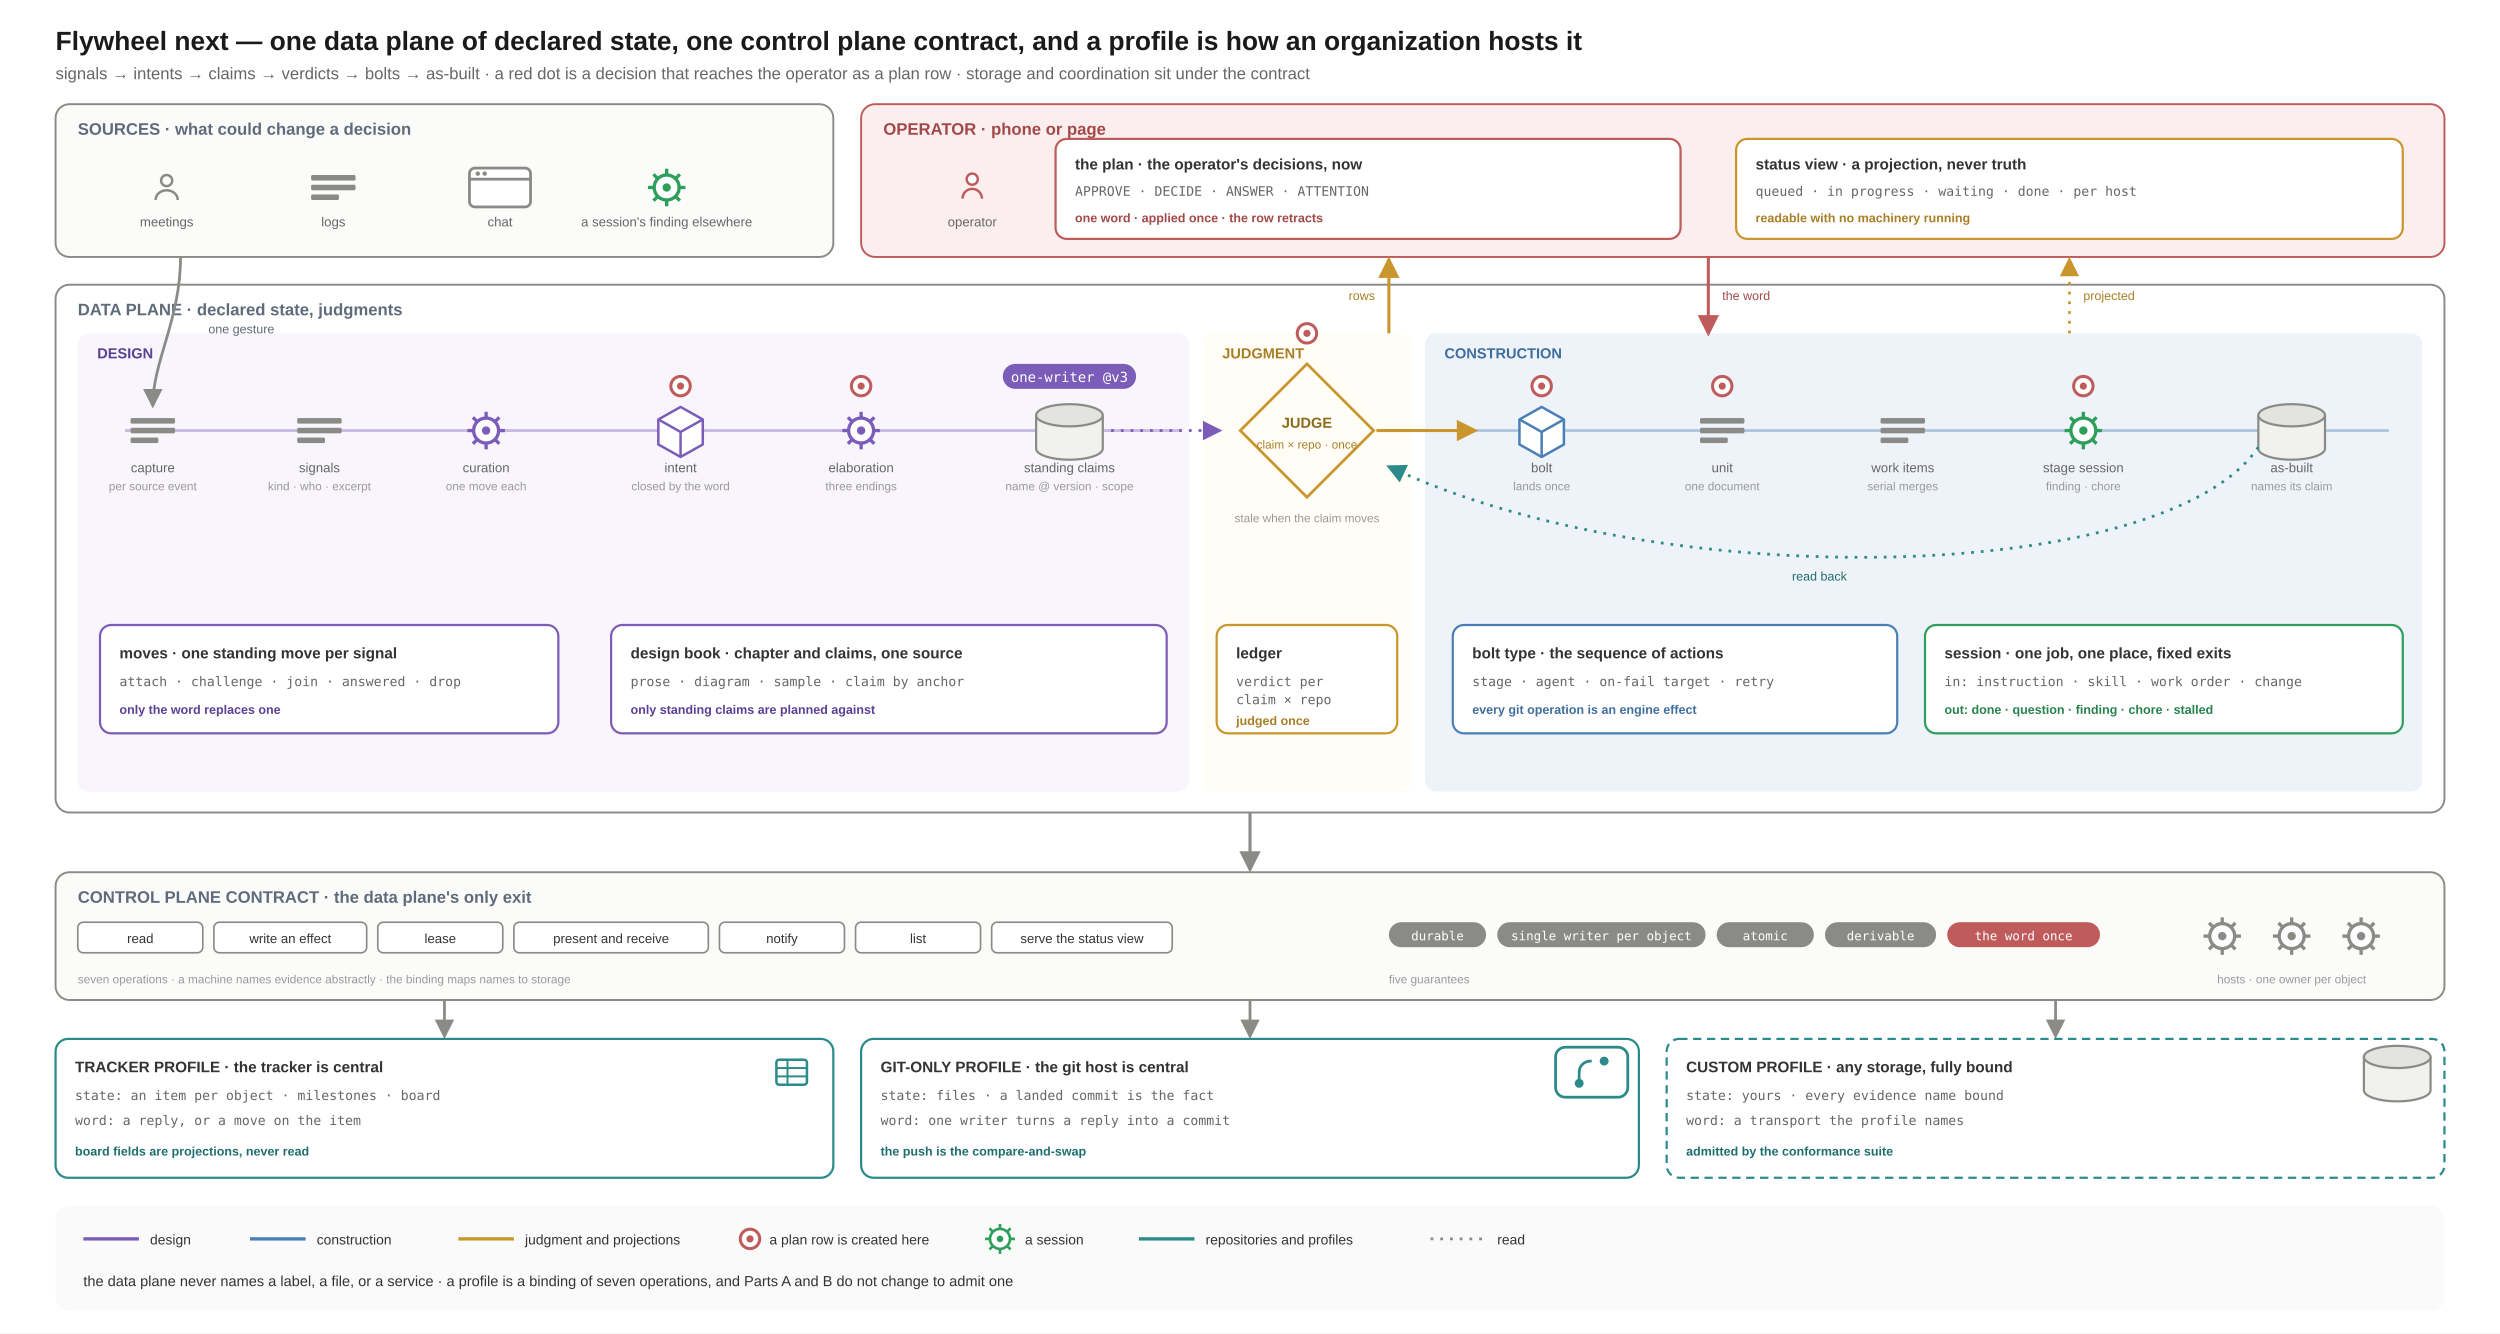
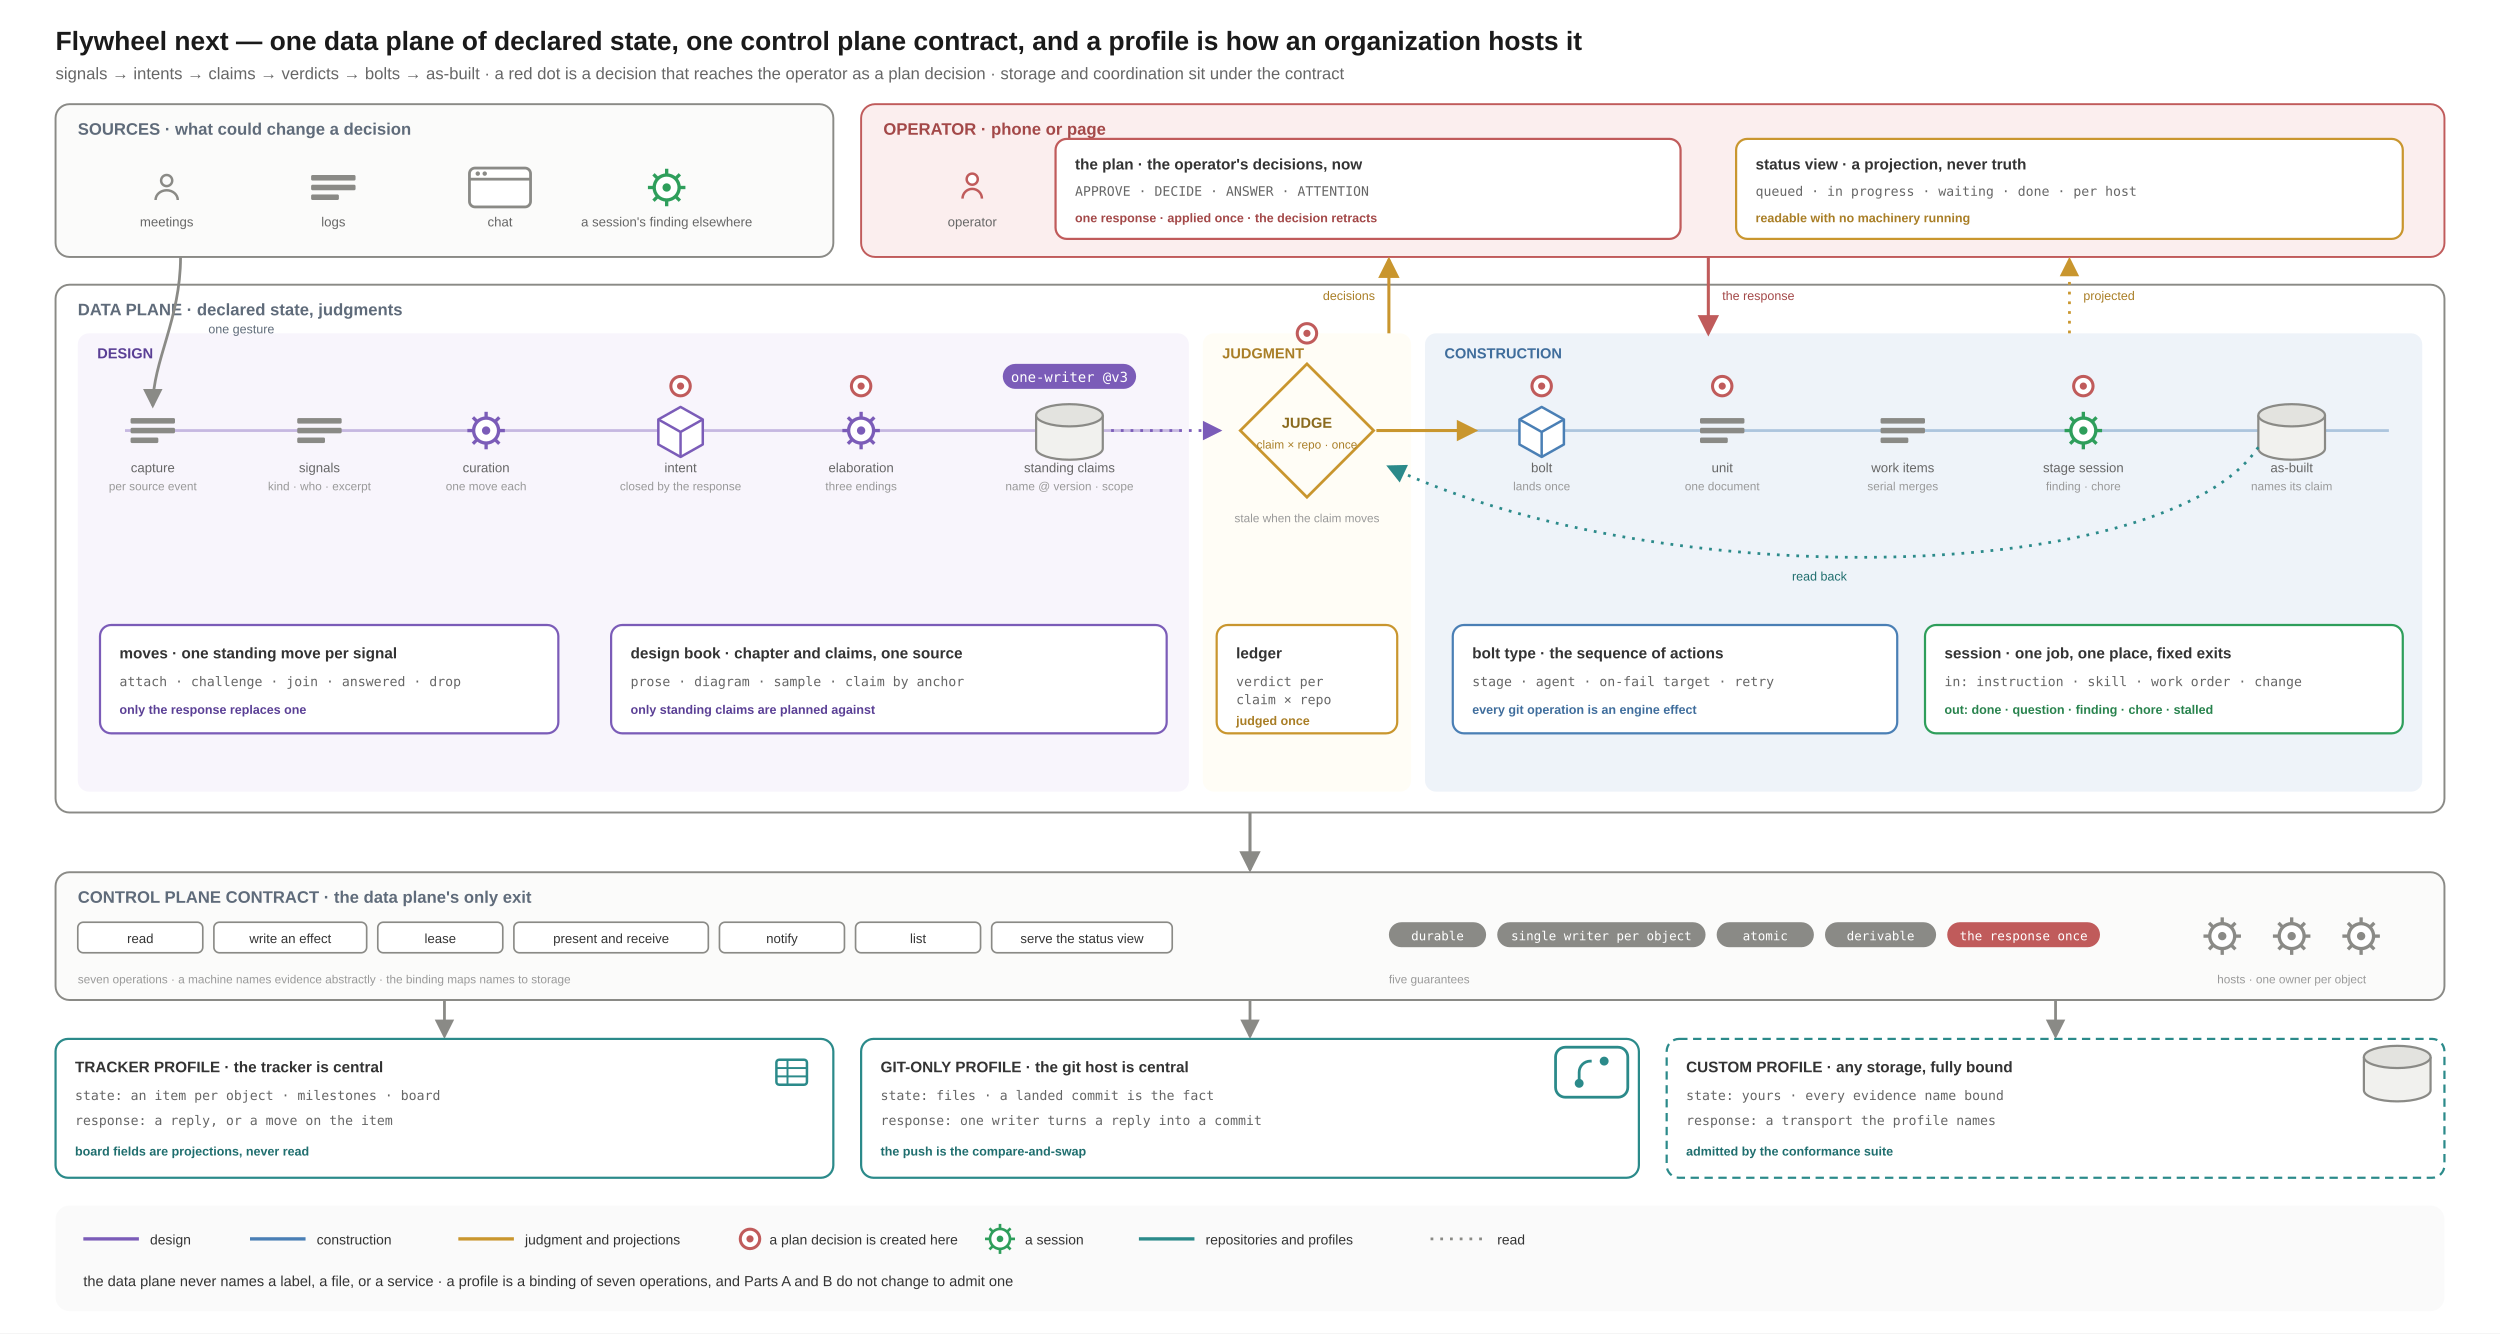
<svg xmlns="http://www.w3.org/2000/svg" viewBox="0 0 1800 960" font-family="-apple-system, 'Helvetica Neue', Arial, sans-serif">
  <defs>
    <marker id="mN" viewBox="0 0 10 10" refX="8.5" refY="5" markerWidth="7" markerHeight="7" orient="auto-start-reverse">
      <path d="M0 0L10 5L0 10z" fill="#8a8a86" />
    </marker>
    <marker id="mR" viewBox="0 0 10 10" refX="8.5" refY="5" markerWidth="7" markerHeight="7" orient="auto-start-reverse">
      <path d="M0 0L10 5L0 10z" fill="#c05b5b" />
    </marker>
    <marker id="mA" viewBox="0 0 10 10" refX="8.5" refY="5" markerWidth="7" markerHeight="7" orient="auto-start-reverse">
      <path d="M0 0L10 5L0 10z" fill="#c9962e" />
    </marker>
    <marker id="mP" viewBox="0 0 10 10" refX="8.5" refY="5" markerWidth="7" markerHeight="7" orient="auto-start-reverse">
      <path d="M0 0L10 5L0 10z" fill="#7b5cb8" />
    </marker>
    <marker id="mT" viewBox="0 0 10 10" refX="8.5" refY="5" markerWidth="7" markerHeight="7" orient="auto-start-reverse">
      <path d="M0 0L10 5L0 10z" fill="#2b8a8a" />
    </marker>
    <g id="gear">
      <circle r="9" fill="#fff" stroke="currentColor" stroke-width="2.4" />
      <circle r="3" fill="currentColor" />
      <g stroke="currentColor" stroke-width="2.4">
        <line y1="-9" y2="-13.5" />
        <line y1="9" y2="13.5" />
        <line x1="-9" x2="-13.5" />
        <line x1="9" x2="13.5" />
        <line x1="-6.4" y1="-6.4" x2="-9.5" y2="-9.5" />
        <line x1="6.4" y1="6.4" x2="9.5" y2="9.5" />
        <line x1="-6.4" y1="6.4" x2="-9.5" y2="9.5" />
        <line x1="6.4" y1="-6.4" x2="9.5" y2="-9.5" />
      </g>
    </g>
    <g id="repo">
      <rect x="-26" y="-18" width="52" height="36" rx="7" fill="#fff" stroke="currentColor" stroke-width="2" />
      <circle cx="-9" cy="8" r="3.2" fill="currentColor" />
      <circle cx="9" cy="-8" r="3.2" fill="currentColor" />
      <path d="M -9 8 v-8 a 8 8 0 0 1 8 -8 h 1" fill="none" stroke="currentColor" stroke-width="2" />
    </g>
    <g id="person">
      <circle cy="-6" r="4" fill="#fff" stroke="currentColor" stroke-width="1.8" />
      <path d="M -7 8 a 7 7 0 0 1 14 0" fill="none" stroke="currentColor" stroke-width="1.8" />
    </g>
    <g id="people">
      <circle cy="-5" r="4" fill="none" stroke="currentColor" stroke-width="1.8" />
      <path d="M -8 9 a 8 7 0 0 1 16 0" fill="none" stroke="currentColor" stroke-width="1.8" />
    </g>
    <g id="browser">
      <rect x="-22" y="-14" width="44" height="28" rx="4" fill="#fff" stroke="currentColor" stroke-width="2" />
      <line x1="-22" y1="-6" x2="22" y2="-6" stroke="currentColor" stroke-width="2" />
      <circle cx="-16" cy="-10" r="1.6" fill="currentColor" />
      <circle cx="-11" cy="-10" r="1.6" fill="currentColor" />
    </g>
    <g id="cyl">
      <path d="M -24 -11 L -24 13 A 24 8 0 0 0 24 13 L 24 -11" fill="#f1f1ee" stroke="#8a8a86" stroke-width="1.6" />
      <ellipse cx="0" cy="-11" rx="24" ry="8" fill="#e3e3df" stroke="#8a8a86" stroke-width="1.6" />
    </g>
    <g id="marker">
      <circle r="7" fill="#fff" stroke="currentColor" stroke-width="2.2" />
      <circle r="2.6" fill="currentColor" />
    </g>
    <g id="rows" fill="#8a8a86">
      <rect x="-16" y="-9" width="32" height="4" rx="1" />
      <rect x="-16" y="-2" width="32" height="4" rx="1" />
      <rect x="-16" y="5" width="20" height="4" rx="1" />
    </g>
    <g id="cube" stroke="currentColor" stroke-width="1.8" stroke-linejoin="round">
      <path d="M -16 -8 L 0 -17 L 16 -8 L 16 10 L 0 19 L -16 10 Z" fill="#fff" />
      <path d="M -16 -8 L 0 1 L 16 -8 M 0 1 L 0 19" fill="none" />
    </g>
    <g id="tbl">
      <rect x="-11" y="-9" width="22" height="18" rx="2" fill="#fff" stroke="currentColor" stroke-width="1.8" />
      <line x1="-11" y1="-3" x2="11" y2="-3" stroke="currentColor" stroke-width="1.4" />
      <line x1="-11" y1="3" x2="11" y2="3" stroke="currentColor" stroke-width="1.4" />
      <line x1="-3" y1="-9" x2="-3" y2="9" stroke="currentColor" stroke-width="1.4" />
    </g>
  </defs>
  <rect width="1800" height="960" fill="#fff" />
  <text x="40" y="36" font-size="19" font-weight="700" fill="#1a1a1a">Flywheel next — one data plane of declared state, one control plane contract, and a profile is how an organization hosts it</text>
-   <text x="40" y="57" font-size="12" fill="#666">signals → intents → claims → verdicts → bolts → as-built · a red dot is a decision that reaches the operator as a plan row · storage and coordination sit under the contract</text>
+   <text x="40" y="57" font-size="12" fill="#666">signals → intents → claims → verdicts → bolts → as-built · a red dot is a decision that reaches the operator as a plan decision · storage and coordination sit under the contract</text>
  <rect x="40" y="75" width="560" height="110" rx="10" fill="#fbfbfa" stroke="#8a8a86" stroke-width="1.4" />
  <text x="56" y="97" font-size="12" font-weight="700" fill="#5f6b7a">SOURCES · what could change a decision</text>
  <use href="#people" x="120" y="135" color="#8a8a86" />
  <text x="120" y="163" font-size="9.5" fill="#666" text-anchor="middle">meetings</text>
  <use href="#rows" x="240" y="135" color="#8a8a86" />
  <text x="240" y="163" font-size="9.5" fill="#666" text-anchor="middle">logs</text>
  <use href="#browser" x="360" y="135" color="#8a8a86" />
  <text x="360" y="163" font-size="9.5" fill="#666" text-anchor="middle">chat</text>
  <use href="#gear" x="480" y="135" color="#2e9e5b" />
  <text x="480" y="163" font-size="9.5" fill="#666" text-anchor="middle">a session's finding elsewhere</text>
  <rect x="620" y="75" width="1140" height="110" rx="10" fill="#fbeeee" stroke="#c05b5b" stroke-width="1.4" />
  <text x="636" y="97" font-size="12" font-weight="700" fill="#a34848">OPERATOR · phone or page</text>
  <use href="#person" x="700" y="135" color="#c05b5b" />
  <text x="700" y="163" font-size="9.5" fill="#666" text-anchor="middle">operator</text>
  <rect x="760" y="100" width="450" height="72" rx="8" fill="#fff" stroke="#c05b5b" stroke-width="1.6" />
  <text x="774" y="122" font-size="11" font-weight="700" fill="#333">the plan · the operator's decisions, now</text>
  <text x="774" y="141" font-size="9.5" font-family="monospace" fill="#666">APPROVE · DECIDE · ANSWER · ATTENTION</text>
-   <text x="774" y="160" font-size="9" font-weight="700" fill="#a34848">one word · applied once · the row retracts</text>
+   <text x="774" y="160" font-size="9" font-weight="700" fill="#a34848">one response · applied once · the decision retracts</text>
  <rect x="1250" y="100" width="480" height="72" rx="8" fill="#fff" stroke="#c9962e" stroke-width="1.6" />
  <text x="1264" y="122" font-size="11" font-weight="700" fill="#333">status view · a projection, never truth</text>
  <text x="1264" y="141" font-size="9.5" font-family="monospace" fill="#666">queued · in progress · waiting · done · per host</text>
  <text x="1264" y="160" font-size="9" font-weight="700" fill="#a97e26">readable with no machinery running</text>
  <rect x="40" y="205" width="1720" height="380" rx="10" fill="#fff" stroke="#8a8a86" stroke-width="1.4" />
  <text x="56" y="227" font-size="12" font-weight="700" fill="#5f6b7a">DATA PLANE · declared state, judgments</text>
  <rect x="56" y="240" width="800" height="330" rx="8" fill="#f8f5fc" stroke="none" />
  <text x="70" y="258" font-size="10.5" font-weight="700" fill="#5a3f95">DESIGN</text>
  <rect x="866" y="240" width="150" height="330" rx="8" fill="#fffdf6" stroke="none" />
  <text x="880" y="258" font-size="10.5" font-weight="700" fill="#a97e26">JUDGMENT</text>
  <rect x="1026" y="240" width="718" height="330" rx="8" fill="#eef3f9" stroke="none" />
  <text x="1040" y="258" font-size="10.5" font-weight="700" fill="#3f6d9c">CONSTRUCTION</text>
  <line x1="90" y1="310" x2="850" y2="310" stroke="#7b5cb8" stroke-width="2" opacity="0.4" />
  <line x1="1030" y1="310" x2="1720" y2="310" stroke="#4a7fb5" stroke-width="2" opacity="0.4" />
  <path d="M 130 185 C 130 230, 110 260, 110 292" fill="none" stroke="#8a8a86" stroke-width="2" marker-end="url(#mN)" />
  <text x="150" y="240" font-size="9" fill="#5f6b7a">one gesture</text>
  <use href="#rows" x="110" y="310" color="#7b5cb8" />
  <text x="110" y="340" font-size="9.5" fill="#666" text-anchor="middle">capture</text>
  <text x="110" y="353" font-size="8.5" fill="#999" text-anchor="middle">per source event</text>
  <use href="#rows" x="230" y="310" color="#7b5cb8" />
  <text x="230" y="340" font-size="9.5" fill="#666" text-anchor="middle">signals</text>
  <text x="230" y="353" font-size="8.5" fill="#999" text-anchor="middle">kind · who · excerpt</text>
  <use href="#gear" x="350" y="310" color="#7b5cb8" />
  <text x="350" y="340" font-size="9.5" fill="#666" text-anchor="middle">curation</text>
  <text x="350" y="353" font-size="8.5" fill="#999" text-anchor="middle">one move each</text>
  <use href="#marker" x="490" y="278" color="#c05b5b" />
  <use href="#cube" x="490" y="310" color="#7b5cb8" />
  <text x="490" y="340" font-size="9.5" fill="#666" text-anchor="middle">intent</text>
-   <text x="490" y="353" font-size="8.5" fill="#999" text-anchor="middle">closed by the word</text>
+   <text x="490" y="353" font-size="8.5" fill="#999" text-anchor="middle">closed by the response</text>
  <use href="#marker" x="620" y="278" color="#c05b5b" />
  <use href="#gear" x="620" y="310" color="#7b5cb8" />
  <text x="620" y="340" font-size="9.5" fill="#666" text-anchor="middle">elaboration</text>
  <text x="620" y="353" font-size="8.5" fill="#999" text-anchor="middle">three endings</text>
  <use href="#cyl" x="770" y="310" />
  <text x="770" y="340" font-size="9.5" fill="#666" text-anchor="middle">standing claims</text>
  <text x="770" y="353" font-size="8.5" fill="#999" text-anchor="middle">name @ version · scope</text>
  <rect x="722" y="262" width="96" height="18" rx="9" fill="#7b5cb8" />
  <text x="770" y="275" font-size="10" font-family="monospace" fill="#fff" text-anchor="middle">one-writer @v3</text>
  <path d="M 800 310 C 830 310, 850 310, 878 310" fill="none" stroke="#7b5cb8" stroke-width="2" stroke-dasharray="2 5" marker-end="url(#mP)" />
  <polygon points="941,262 989,310 941,358 893,310" fill="#fffdf6" stroke="#c9962e" stroke-width="2" />
  <text x="941" y="308" font-size="10.5" font-weight="700" fill="#8a6a1d" text-anchor="middle">JUDGE</text>
  <text x="941" y="323" font-size="8.5" fill="#a97e26" text-anchor="middle">claim × repo · once</text>
  <use href="#marker" x="941" y="240" color="#c05b5b" />
  <text x="941" y="376" font-size="8.5" fill="#999" text-anchor="middle">stale when the claim moves</text>
  <path d="M 991 310 C 1010 310, 1020 310, 1062 310" fill="none" stroke="#c9962e" stroke-width="2.2" marker-end="url(#mA)" />
  <use href="#marker" x="1110" y="278" color="#c05b5b" />
  <use href="#cube" x="1110" y="310" color="#4a7fb5" />
  <text x="1110" y="340" font-size="9.5" fill="#666" text-anchor="middle">bolt</text>
  <text x="1110" y="353" font-size="8.5" fill="#999" text-anchor="middle">lands once</text>
  <use href="#marker" x="1240" y="278" color="#c05b5b" />
  <use href="#rows" x="1240" y="310" color="#4a7fb5" />
  <text x="1240" y="340" font-size="9.5" fill="#666" text-anchor="middle">unit</text>
  <text x="1240" y="353" font-size="8.5" fill="#999" text-anchor="middle">one document</text>
  <use href="#rows" x="1370" y="310" color="#4a7fb5" />
  <text x="1370" y="340" font-size="9.5" fill="#666" text-anchor="middle">work items</text>
  <text x="1370" y="353" font-size="8.5" fill="#999" text-anchor="middle">serial merges</text>
  <use href="#marker" x="1500" y="278" color="#c05b5b" />
  <use href="#gear" x="1500" y="310" color="#2e9e5b" />
  <text x="1500" y="340" font-size="9.5" fill="#666" text-anchor="middle">stage session</text>
  <text x="1500" y="353" font-size="8.5" fill="#999" text-anchor="middle">finding · chore</text>
  <use href="#cyl" x="1650" y="310" />
  <text x="1650" y="340" font-size="9.5" fill="#666" text-anchor="middle">as-built</text>
  <text x="1650" y="353" font-size="8.5" fill="#999" text-anchor="middle">names its claim</text>
  <path d="M 1626 322 C 1560 420, 1200 430, 1000 336" fill="none" stroke="#2b8a8a" stroke-width="2" stroke-dasharray="2 5" marker-end="url(#mT)" />
  <text x="1310" y="418" font-size="9" fill="#1f6e6e" text-anchor="middle">read back</text>
  <rect x="72" y="450" width="330" height="78" rx="8" fill="#fff" stroke="#7b5cb8" stroke-width="1.6" />
  <text x="86" y="474" font-size="11" font-weight="700" fill="#333">moves · one standing move per signal</text>
  <text x="86" y="494" font-size="9.5" font-family="monospace" fill="#666">attach · challenge · join · answered · drop</text>
-   <text x="86" y="514" font-size="9" font-weight="700" fill="#5a3f95">only the word replaces one</text>
+   <text x="86" y="514" font-size="9" font-weight="700" fill="#5a3f95">only the response replaces one</text>
  <rect x="440" y="450" width="400" height="78" rx="8" fill="#fff" stroke="#7b5cb8" stroke-width="1.6" />
  <text x="454" y="474" font-size="11" font-weight="700" fill="#333">design book · chapter and claims, one source</text>
  <text x="454" y="494" font-size="9.5" font-family="monospace" fill="#666">prose · diagram · sample · claim by anchor</text>
  <text x="454" y="514" font-size="9" font-weight="700" fill="#5a3f95">only standing claims are planned against</text>
  <rect x="876" y="450" width="130" height="78" rx="8" fill="#fff" stroke="#c9962e" stroke-width="1.6" />
  <text x="890" y="474" font-size="11" font-weight="700" fill="#333">ledger</text>
  <text x="890" y="494" font-size="9.5" font-family="monospace" fill="#666">verdict per</text>
  <text x="890" y="507" font-size="9.5" font-family="monospace" fill="#666">claim × repo</text>
  <text x="890" y="522" font-size="9" font-weight="700" fill="#a97e26">judged once</text>
  <rect x="1046" y="450" width="320" height="78" rx="8" fill="#fff" stroke="#4a7fb5" stroke-width="1.6" />
  <text x="1060" y="474" font-size="11" font-weight="700" fill="#333">bolt type · the sequence of actions</text>
  <text x="1060" y="494" font-size="9.5" font-family="monospace" fill="#666">stage · agent · on-fail target · retry</text>
  <text x="1060" y="514" font-size="9" font-weight="700" fill="#3f6d9c">every git operation is an engine effect</text>
  <rect x="1386" y="450" width="344" height="78" rx="8" fill="#fff" stroke="#2e9e5b" stroke-width="1.6" />
  <text x="1400" y="474" font-size="11" font-weight="700" fill="#333">session · one job, one place, fixed exits</text>
  <text x="1400" y="494" font-size="9.5" font-family="monospace" fill="#666">in: instruction · skill · work order · change</text>
  <text x="1400" y="514" font-size="9" font-weight="700" fill="#27824c">out: done · question · finding · chore · stalled</text>
  <path d="M 1230 185 C 1230 210, 1230 225, 1230 240" fill="none" stroke="#c05b5b" stroke-width="2.2" marker-end="url(#mR)" />
-   <text x="1240" y="216" font-size="9" fill="#a34848">the word</text>
+   <text x="1240" y="216" font-size="9" fill="#a34848">the response</text>
  <path d="M 1000 240 C 1000 225, 1000 210, 1000 187" fill="none" stroke="#c9962e" stroke-width="2.2" marker-end="url(#mA)" />
-   <text x="990" y="216" font-size="9" fill="#a97e26" text-anchor="end">rows</text>
+   <text x="990" y="216" font-size="9" fill="#a97e26" text-anchor="end">decisions</text>
  <path d="M 1490 240 C 1490 225, 1490 210, 1490 187" fill="none" stroke="#c9962e" stroke-width="2" stroke-dasharray="2 5" marker-end="url(#mA)" />
  <text x="1500" y="216" font-size="9" fill="#a97e26">projected</text>
  <path d="M 900 585 L 900 626" fill="none" stroke="#8a8a86" stroke-width="2.2" marker-end="url(#mN)" />
  <rect x="40" y="628" width="1720" height="92" rx="10" fill="#fbfbfa" stroke="#8a8a86" stroke-width="1.4" />
  <text x="56" y="650" font-size="12" font-weight="700" fill="#5f6b7a">CONTROL PLANE CONTRACT · the data plane's only exit</text>
  <g font-size="9.5" fill="#333">
    <rect x="56" y="664" width="90" height="22" rx="4" fill="#fff" stroke="#8a8a86" stroke-width="1.2" />
    <text x="101" y="679" text-anchor="middle">read</text>
    <rect x="154" y="664" width="110" height="22" rx="4" fill="#fff" stroke="#8a8a86" stroke-width="1.2" />
    <text x="209" y="679" text-anchor="middle">write an effect</text>
    <rect x="272" y="664" width="90" height="22" rx="4" fill="#fff" stroke="#8a8a86" stroke-width="1.2" />
    <text x="317" y="679" text-anchor="middle">lease</text>
    <rect x="370" y="664" width="140" height="22" rx="4" fill="#fff" stroke="#8a8a86" stroke-width="1.2" />
    <text x="440" y="679" text-anchor="middle">present and receive</text>
    <rect x="518" y="664" width="90" height="22" rx="4" fill="#fff" stroke="#8a8a86" stroke-width="1.2" />
    <text x="563" y="679" text-anchor="middle">notify</text>
    <rect x="616" y="664" width="90" height="22" rx="4" fill="#fff" stroke="#8a8a86" stroke-width="1.2" />
    <text x="661" y="679" text-anchor="middle">list</text>
    <rect x="714" y="664" width="130" height="22" rx="4" fill="#fff" stroke="#8a8a86" stroke-width="1.2" />
    <text x="779" y="679" text-anchor="middle">serve the status view</text>
  </g>
  <text x="56" y="708" font-size="8.5" fill="#999">seven operations · a machine names evidence abstractly · the binding maps names to storage</text>
  <g font-size="9" font-family="monospace" fill="#fff">
    <rect x="1000" y="664" width="70" height="18" rx="9" fill="#8a8a86" />
    <text x="1035" y="677" text-anchor="middle">durable</text>
    <rect x="1078" y="664" width="150" height="18" rx="9" fill="#8a8a86" />
    <text x="1153" y="677" text-anchor="middle">single writer per object</text>
    <rect x="1236" y="664" width="70" height="18" rx="9" fill="#8a8a86" />
    <text x="1271" y="677" text-anchor="middle">atomic</text>
    <rect x="1314" y="664" width="80" height="18" rx="9" fill="#8a8a86" />
    <text x="1354" y="677" text-anchor="middle">derivable</text>
    <rect x="1402" y="664" width="110" height="18" rx="9" fill="#c05b5b" />
-     <text x="1457" y="677" text-anchor="middle">the word once</text>
+     <text x="1457" y="677" text-anchor="middle">the response once</text>
  </g>
  <text x="1000" y="708" font-size="8.5" fill="#999">five guarantees</text>
  <use href="#gear" x="1600" y="674" color="#8a8a86" />
  <use href="#gear" x="1650" y="674" color="#8a8a86" />
  <use href="#gear" x="1700" y="674" color="#8a8a86" />
  <text x="1650" y="708" font-size="8.5" fill="#999" text-anchor="middle">hosts · one owner per object</text>
  <path d="M 320 720 L 320 746" fill="none" stroke="#8a8a86" stroke-width="2" marker-end="url(#mN)" />
  <path d="M 900 720 L 900 746" fill="none" stroke="#8a8a86" stroke-width="2" marker-end="url(#mN)" />
  <path d="M 1480 720 L 1480 746" fill="none" stroke="#8a8a86" stroke-width="2" marker-end="url(#mN)" />
  <rect x="40" y="748" width="560" height="100" rx="9" fill="#fff" stroke="#2b8a8a" stroke-width="1.6" />
  <text x="54" y="772" font-size="11" font-weight="700" fill="#333">TRACKER PROFILE · the tracker is central</text>
  <text x="54" y="792" font-size="9.5" font-family="monospace" fill="#666">state: an item per object · milestones · board</text>
-   <text x="54" y="810" font-size="9.5" font-family="monospace" fill="#666">word: a reply, or a move on the item</text>
+   <text x="54" y="810" font-size="9.5" font-family="monospace" fill="#666">response: a reply, or a move on the item</text>
  <text x="54" y="832" font-size="9" font-weight="700" fill="#1f6e6e">board fields are projections, never read</text>
  <use href="#tbl" x="570" y="772" color="#2b8a8a" />
  <rect x="620" y="748" width="560" height="100" rx="9" fill="#fff" stroke="#2b8a8a" stroke-width="1.6" />
  <text x="634" y="772" font-size="11" font-weight="700" fill="#333">GIT-ONLY PROFILE · the git host is central</text>
  <text x="634" y="792" font-size="9.5" font-family="monospace" fill="#666">state: files · a landed commit is the fact</text>
-   <text x="634" y="810" font-size="9.5" font-family="monospace" fill="#666">word: one writer turns a reply into a commit</text>
+   <text x="634" y="810" font-size="9.5" font-family="monospace" fill="#666">response: one writer turns a reply into a commit</text>
  <text x="634" y="832" font-size="9" font-weight="700" fill="#1f6e6e">the push is the compare-and-swap</text>
  <use href="#repo" x="1146" y="772" color="#2b8a8a" />
  <rect x="1200" y="748" width="560" height="100" rx="9" fill="#fff" stroke="#2b8a8a" stroke-width="1.6" stroke-dasharray="6 4" />
  <text x="1214" y="772" font-size="11" font-weight="700" fill="#333">CUSTOM PROFILE · any storage, fully bound</text>
  <text x="1214" y="792" font-size="9.5" font-family="monospace" fill="#666">state: yours · every evidence name bound</text>
-   <text x="1214" y="810" font-size="9.5" font-family="monospace" fill="#666">word: a transport the profile names</text>
+   <text x="1214" y="810" font-size="9.5" font-family="monospace" fill="#666">response: a transport the profile names</text>
  <text x="1214" y="832" font-size="9" font-weight="700" fill="#1f6e6e">admitted by the conformance suite</text>
  <use href="#cyl" x="1726" y="772" />
  <rect x="40" y="868" width="1720" height="76" rx="10" fill="#fafafa" />
  <line x1="60" y1="892" x2="100" y2="892" stroke="#7b5cb8" stroke-width="2.4" />
  <text x="108" y="896" font-size="10" fill="#333">design</text>
  <line x1="180" y1="892" x2="220" y2="892" stroke="#4a7fb5" stroke-width="2.4" />
  <text x="228" y="896" font-size="10" fill="#333">construction</text>
  <line x1="330" y1="892" x2="370" y2="892" stroke="#c9962e" stroke-width="2.4" />
  <text x="378" y="896" font-size="10" fill="#333">judgment and projections</text>
  <use href="#marker" x="540" y="892" color="#c05b5b" />
-   <text x="554" y="896" font-size="10" fill="#333">a plan row is created here</text>
+   <text x="554" y="896" font-size="10" fill="#333">a plan decision is created here</text>
  <use href="#gear" transform="translate(720,892) scale(0.8)" color="#2e9e5b" />
  <text x="738" y="896" font-size="10" fill="#333">a session</text>
  <line x1="820" y1="892" x2="860" y2="892" stroke="#2b8a8a" stroke-width="2.4" />
  <text x="868" y="896" font-size="10" fill="#333">repositories and profiles</text>
  <line x1="1030" y1="892" x2="1070" y2="892" stroke="#8a8a86" stroke-width="2" stroke-dasharray="2 5" />
  <text x="1078" y="896" font-size="10" fill="#333">read</text>
  <text x="60" y="926" font-size="10.5" fill="#333">the data plane never names a label, a file, or a service · a profile is a binding of seven operations, and Parts A and B do not change to admit one</text>
</svg>
